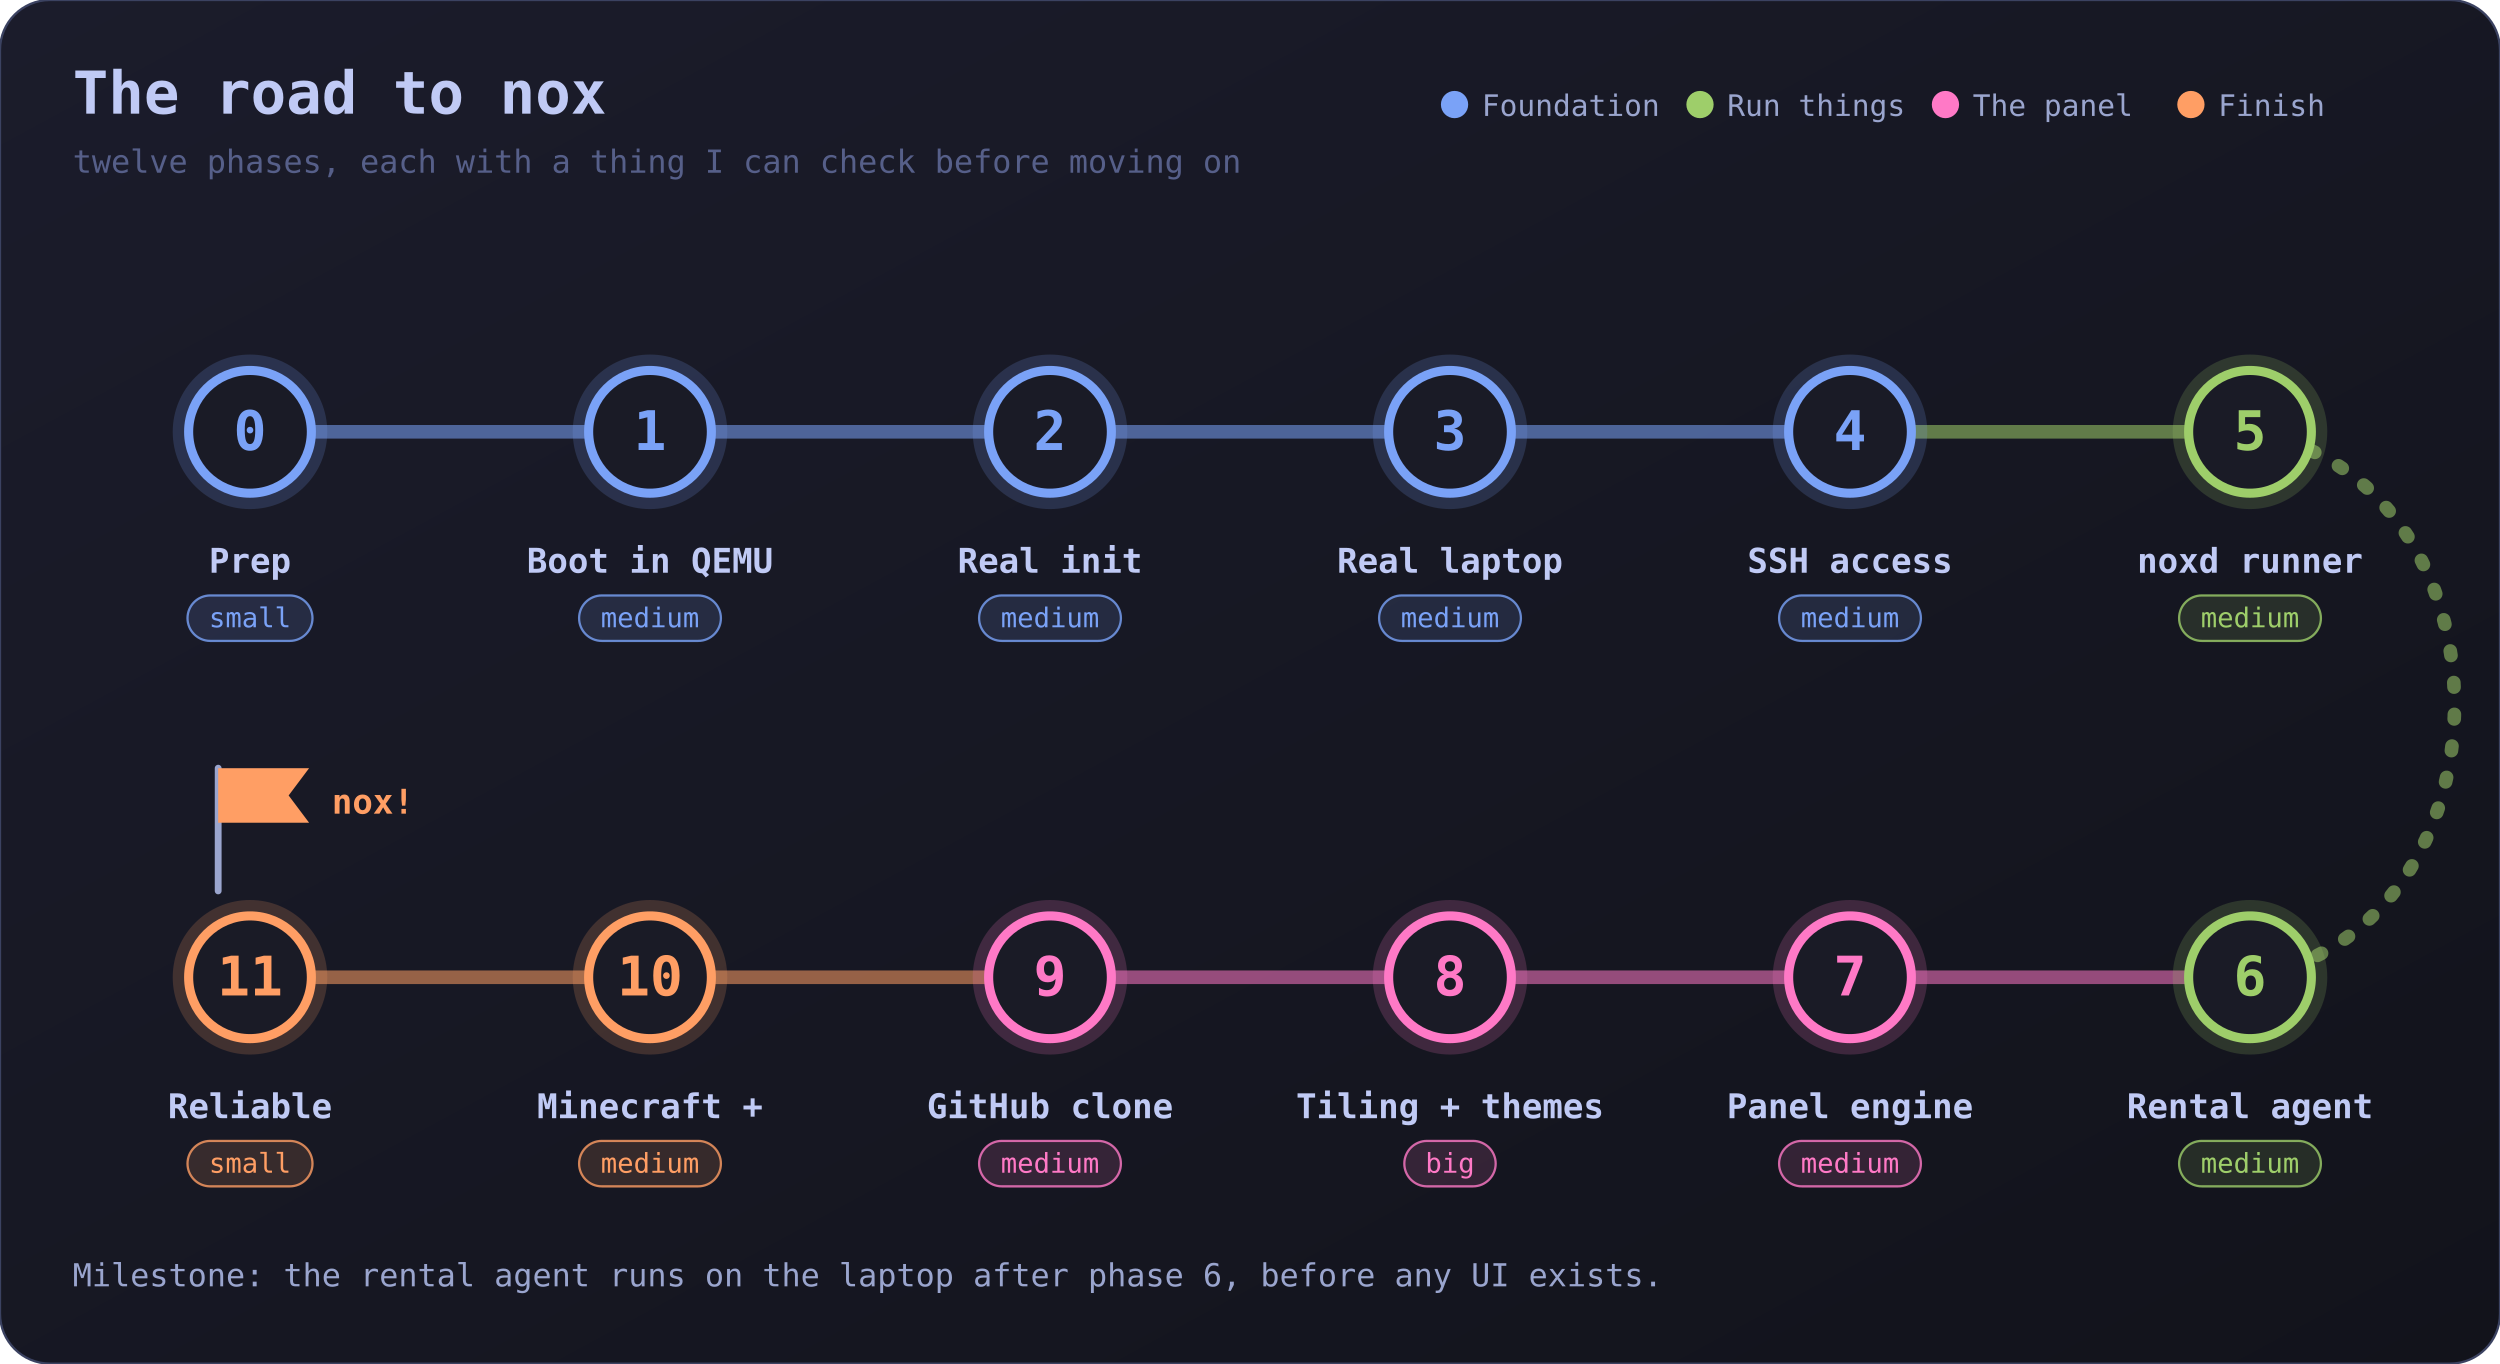
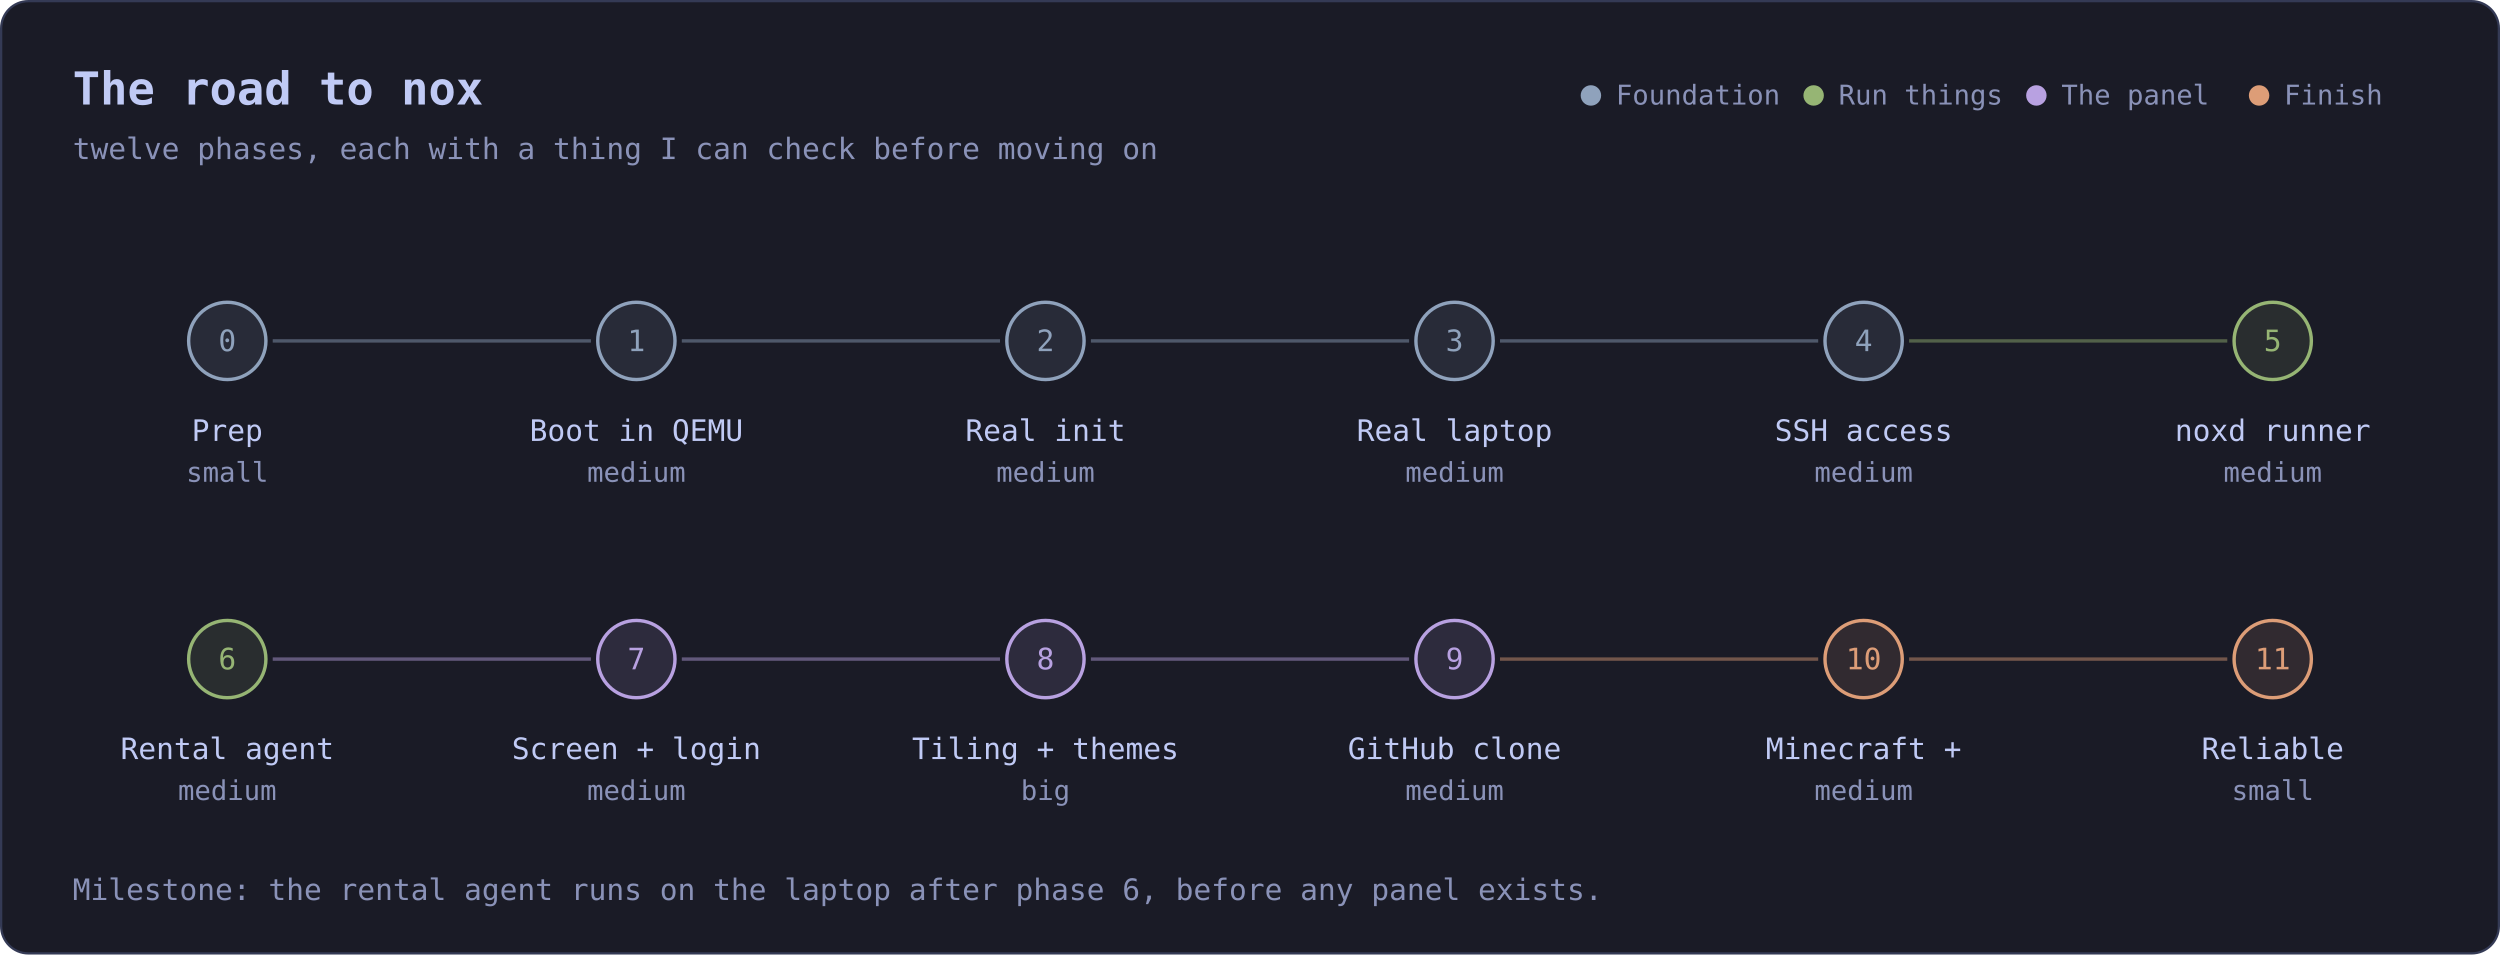
- <svg xmlns="http://www.w3.org/2000/svg" width="1100" height="600" viewBox="0 0 1100 600" role="img" aria-labelledby="title desc" font-family="ui-monospace, 'Cascadia Code', 'SF Mono', Menlo, Consolas, 'DejaVu Sans Mono', monospace">
+ <svg xmlns="http://www.w3.org/2000/svg" width="1100" height="420" viewBox="0 0 1100 420" role="img" aria-labelledby="title desc" font-family="ui-monospace, 'Cascadia Code', 'SF Mono', Menlo, Consolas, 'DejaVu Sans Mono', monospace">
  <style>
@keyframes blink{0%,49%{opacity:1}50%,100%{opacity:0}}
- @keyframes pulse{0%,100%{opacity:.30}50%{opacity:.05}}
- @keyframes flow{to{stroke-dashoffset:-18}}
- @keyframes bar{0%,100%{opacity:1}50%{opacity:.55}}
- .blink{animation:blink 1.1s steps(1) infinite}
- .pulse{animation:pulse 2s ease-in-out infinite}
- .flow{animation:flow 1s linear infinite}
- .breathe{animation:bar 2.4s ease-in-out infinite}
- @media (prefers-reduced-motion:reduce){.blink,.pulse,.flow,.breathe{animation:none}}
+ @keyframes breathe{0%,100%{opacity:1}50%{opacity:.62}}
+ .blink{animation:blink 1.2s steps(1) infinite}
+ .breathe{animation:breathe 3.4s ease-in-out infinite}
+ @media (prefers-reduced-motion:reduce){.blink,.breathe{animation:none}}
</style>
-   <defs>
-     <linearGradient id="bgr" x1="0" y1="0" x2="1" y2="1">
-       <stop offset="0" stop-color="#1b1c2b" />
-       <stop offset="1" stop-color="#12131b" />
-     </linearGradient>
-   </defs>
-   <rect x="0" y="0" width="1100" height="600" rx="22" fill="url(#bgr)" stroke="#3b4261" stroke-width="1" />
-   <text x="32" y="50" font-size="26" fill="#c0caf5" font-weight="800">The road to nox</text>
-   <text x="32" y="76" font-size="14" fill="#565f89">twelve phases, each with a thing I can check before moving on</text>
-   <circle cx="640" cy="46" r="6" fill="#7aa2f7" />
-   <text x="652" y="51" font-size="13" fill="#9aa5ce">Foundation</text>
-   <circle cx="748" cy="46" r="6" fill="#9ece6a" />
-   <text x="760" y="51" font-size="13" fill="#9aa5ce">Run things</text>
-   <circle cx="856" cy="46" r="6" fill="#ff79c6" />
-   <text x="868" y="51" font-size="13" fill="#9aa5ce">The panel</text>
-   <circle cx="964" cy="46" r="6" fill="#ff9e64" />
-   <text x="976" y="51" font-size="13" fill="#9aa5ce">Finish</text>
-   <line x1="110" y1="190" x2="286" y2="190" stroke="#7aa2f7" stroke-width="6" stroke-linecap="round" opacity="0.55" />
-   <line x1="286" y1="190" x2="462" y2="190" stroke="#7aa2f7" stroke-width="6" stroke-linecap="round" opacity="0.55" />
-   <line x1="462" y1="190" x2="638" y2="190" stroke="#7aa2f7" stroke-width="6" stroke-linecap="round" opacity="0.55" />
-   <line x1="638" y1="190" x2="814" y2="190" stroke="#7aa2f7" stroke-width="6" stroke-linecap="round" opacity="0.55" />
-   <line x1="814" y1="190" x2="990" y2="190" stroke="#9ece6a" stroke-width="6" stroke-linecap="round" opacity="0.55" />
-   <path d="M990 190 C 1110 210, 1110 410, 990 430" fill="none" stroke="#9ece6a" stroke-width="6" stroke-linecap="round" stroke-dasharray="2 12" opacity="0.55" />
-   <line x1="990" y1="430" x2="814" y2="430" stroke="#ff79c6" stroke-width="6" stroke-linecap="round" opacity="0.55" />
-   <line x1="814" y1="430" x2="638" y2="430" stroke="#ff79c6" stroke-width="6" stroke-linecap="round" opacity="0.55" />
-   <line x1="638" y1="430" x2="462" y2="430" stroke="#ff79c6" stroke-width="6" stroke-linecap="round" opacity="0.55" />
-   <line x1="462" y1="430" x2="286" y2="430" stroke="#ff9e64" stroke-width="6" stroke-linecap="round" opacity="0.55" />
-   <line x1="286" y1="430" x2="110" y2="430" stroke="#ff9e64" stroke-width="6" stroke-linecap="round" opacity="0.55" />
-   <circle cx="110" cy="190" r="34" fill="#7aa2f7" opacity="0.18" class="pulse" />
-   <circle cx="110" cy="190" r="27" fill="#1a1b26" stroke="#7aa2f7" stroke-width="4" />
-   <text x="110" y="198" font-size="24" fill="#7aa2f7" font-weight="800" text-anchor="middle">0</text>
-   <text x="110" y="252" font-size="15" fill="#c0caf5" font-weight="700" text-anchor="middle">Prep</text>
-   <rect x="82.5" y="262" width="55" height="20" rx="10" fill="#7aa2f7" fill-opacity="0.14" stroke="#7aa2f7" stroke-width="1" stroke-opacity="0.8" />
-   <text x="110" y="276" font-size="12" fill="#7aa2f7" text-anchor="middle">small</text>
-   <circle cx="286" cy="190" r="34" fill="#7aa2f7" opacity="0.18" class="pulse" />
-   <circle cx="286" cy="190" r="27" fill="#1a1b26" stroke="#7aa2f7" stroke-width="4" />
-   <text x="286" y="198" font-size="24" fill="#7aa2f7" font-weight="800" text-anchor="middle">1</text>
-   <text x="286" y="252" font-size="15" fill="#c0caf5" font-weight="700" text-anchor="middle">Boot in QEMU</text>
-   <rect x="254.8" y="262" width="62.4" height="20" rx="10" fill="#7aa2f7" fill-opacity="0.14" stroke="#7aa2f7" stroke-width="1" stroke-opacity="0.8" />
-   <text x="286" y="276" font-size="12" fill="#7aa2f7" text-anchor="middle">medium</text>
-   <circle cx="462" cy="190" r="34" fill="#7aa2f7" opacity="0.18" class="pulse" />
-   <circle cx="462" cy="190" r="27" fill="#1a1b26" stroke="#7aa2f7" stroke-width="4" />
-   <text x="462" y="198" font-size="24" fill="#7aa2f7" font-weight="800" text-anchor="middle">2</text>
-   <text x="462" y="252" font-size="15" fill="#c0caf5" font-weight="700" text-anchor="middle">Real init</text>
-   <rect x="430.8" y="262" width="62.4" height="20" rx="10" fill="#7aa2f7" fill-opacity="0.14" stroke="#7aa2f7" stroke-width="1" stroke-opacity="0.8" />
-   <text x="462" y="276" font-size="12" fill="#7aa2f7" text-anchor="middle">medium</text>
-   <circle cx="638" cy="190" r="34" fill="#7aa2f7" opacity="0.18" class="pulse" />
-   <circle cx="638" cy="190" r="27" fill="#1a1b26" stroke="#7aa2f7" stroke-width="4" />
-   <text x="638" y="198" font-size="24" fill="#7aa2f7" font-weight="800" text-anchor="middle">3</text>
-   <text x="638" y="252" font-size="15" fill="#c0caf5" font-weight="700" text-anchor="middle">Real laptop</text>
-   <rect x="606.8" y="262" width="62.4" height="20" rx="10" fill="#7aa2f7" fill-opacity="0.14" stroke="#7aa2f7" stroke-width="1" stroke-opacity="0.8" />
-   <text x="638" y="276" font-size="12" fill="#7aa2f7" text-anchor="middle">medium</text>
-   <circle cx="814" cy="190" r="34" fill="#7aa2f7" opacity="0.18" class="pulse" />
-   <circle cx="814" cy="190" r="27" fill="#1a1b26" stroke="#7aa2f7" stroke-width="4" />
-   <text x="814" y="198" font-size="24" fill="#7aa2f7" font-weight="800" text-anchor="middle">4</text>
-   <text x="814" y="252" font-size="15" fill="#c0caf5" font-weight="700" text-anchor="middle">SSH access</text>
-   <rect x="782.8" y="262" width="62.4" height="20" rx="10" fill="#7aa2f7" fill-opacity="0.14" stroke="#7aa2f7" stroke-width="1" stroke-opacity="0.8" />
-   <text x="814" y="276" font-size="12" fill="#7aa2f7" text-anchor="middle">medium</text>
-   <circle cx="990" cy="190" r="34" fill="#9ece6a" opacity="0.18" class="pulse" />
-   <circle cx="990" cy="190" r="27" fill="#1a1b26" stroke="#9ece6a" stroke-width="4" />
-   <text x="990" y="198" font-size="24" fill="#9ece6a" font-weight="800" text-anchor="middle">5</text>
-   <text x="990" y="252" font-size="15" fill="#c0caf5" font-weight="700" text-anchor="middle">noxd runner</text>
-   <rect x="958.8" y="262" width="62.4" height="20" rx="10" fill="#9ece6a" fill-opacity="0.14" stroke="#9ece6a" stroke-width="1" stroke-opacity="0.8" />
-   <text x="990" y="276" font-size="12" fill="#9ece6a" text-anchor="middle">medium</text>
-   <circle cx="990" cy="430" r="34" fill="#9ece6a" opacity="0.18" class="pulse" />
-   <circle cx="990" cy="430" r="27" fill="#1a1b26" stroke="#9ece6a" stroke-width="4" />
-   <text x="990" y="438" font-size="24" fill="#9ece6a" font-weight="800" text-anchor="middle">6</text>
-   <text x="990" y="492" font-size="15" fill="#c0caf5" font-weight="700" text-anchor="middle">Rental agent</text>
-   <rect x="958.8" y="502" width="62.4" height="20" rx="10" fill="#9ece6a" fill-opacity="0.14" stroke="#9ece6a" stroke-width="1" stroke-opacity="0.8" />
-   <text x="990" y="516" font-size="12" fill="#9ece6a" text-anchor="middle">medium</text>
-   <circle cx="814" cy="430" r="34" fill="#ff79c6" opacity="0.18" class="pulse" />
-   <circle cx="814" cy="430" r="27" fill="#1a1b26" stroke="#ff79c6" stroke-width="4" />
-   <text x="814" y="438" font-size="24" fill="#ff79c6" font-weight="800" text-anchor="middle">7</text>
-   <text x="814" y="492" font-size="15" fill="#c0caf5" font-weight="700" text-anchor="middle">Panel engine</text>
-   <rect x="782.8" y="502" width="62.4" height="20" rx="10" fill="#ff79c6" fill-opacity="0.14" stroke="#ff79c6" stroke-width="1" stroke-opacity="0.8" />
-   <text x="814" y="516" font-size="12" fill="#ff79c6" text-anchor="middle">medium</text>
-   <circle cx="638" cy="430" r="34" fill="#ff79c6" opacity="0.18" class="pulse" />
-   <circle cx="638" cy="430" r="27" fill="#1a1b26" stroke="#ff79c6" stroke-width="4" />
-   <text x="638" y="438" font-size="24" fill="#ff79c6" font-weight="800" text-anchor="middle">8</text>
-   <text x="638" y="492" font-size="15" fill="#c0caf5" font-weight="700" text-anchor="middle">Tiling + themes</text>
-   <rect x="617.9" y="502" width="40.2" height="20" rx="10" fill="#ff79c6" fill-opacity="0.14" stroke="#ff79c6" stroke-width="1" stroke-opacity="0.8" />
-   <text x="638" y="516" font-size="12" fill="#ff79c6" text-anchor="middle">big</text>
-   <circle cx="462" cy="430" r="34" fill="#ff79c6" opacity="0.18" class="pulse" />
-   <circle cx="462" cy="430" r="27" fill="#1a1b26" stroke="#ff79c6" stroke-width="4" />
-   <text x="462" y="438" font-size="24" fill="#ff79c6" font-weight="800" text-anchor="middle">9</text>
-   <text x="462" y="492" font-size="15" fill="#c0caf5" font-weight="700" text-anchor="middle">GitHub clone</text>
-   <rect x="430.8" y="502" width="62.4" height="20" rx="10" fill="#ff79c6" fill-opacity="0.14" stroke="#ff79c6" stroke-width="1" stroke-opacity="0.8" />
-   <text x="462" y="516" font-size="12" fill="#ff79c6" text-anchor="middle">medium</text>
-   <circle cx="286" cy="430" r="34" fill="#ff9e64" opacity="0.18" class="pulse" />
-   <circle cx="286" cy="430" r="27" fill="#1a1b26" stroke="#ff9e64" stroke-width="4" />
-   <text x="286" y="438" font-size="24" fill="#ff9e64" font-weight="800" text-anchor="middle">10</text>
-   <text x="286" y="492" font-size="15" fill="#c0caf5" font-weight="700" text-anchor="middle">Minecraft +</text>
-   <rect x="254.8" y="502" width="62.4" height="20" rx="10" fill="#ff9e64" fill-opacity="0.14" stroke="#ff9e64" stroke-width="1" stroke-opacity="0.8" />
-   <text x="286" y="516" font-size="12" fill="#ff9e64" text-anchor="middle">medium</text>
-   <circle cx="110" cy="430" r="34" fill="#ff9e64" opacity="0.18" class="pulse" />
-   <circle cx="110" cy="430" r="27" fill="#1a1b26" stroke="#ff9e64" stroke-width="4" />
-   <text x="110" y="438" font-size="24" fill="#ff9e64" font-weight="800" text-anchor="middle">11</text>
-   <text x="110" y="492" font-size="15" fill="#c0caf5" font-weight="700" text-anchor="middle">Reliable</text>
-   <rect x="82.5" y="502" width="55" height="20" rx="10" fill="#ff9e64" fill-opacity="0.14" stroke="#ff9e64" stroke-width="1" stroke-opacity="0.8" />
-   <text x="110" y="516" font-size="12" fill="#ff9e64" text-anchor="middle">small</text>
-   <path d="M96 392 V338" fill="none" stroke="#9aa5ce" stroke-width="3" stroke-linecap="round" />
-   <path d="M96 338 h40 l-9 12 l9 12 h-40 Z" fill="#ff9e64" />
-   <text x="146" y="358" font-size="15" fill="#ff9e64" font-weight="800">nox!</text>
-   <text x="32" y="566" font-size="14" fill="#9aa5ce">Milestone: the rental agent runs on the laptop after phase 6, before any UI exists.</text>
+   <rect x="0.5" y="0.5" width="1099" height="419" rx="12" fill="#1a1b26" stroke="#343a55" stroke-width="1" />
+   <text x="32" y="46" font-size="20" fill="#c0caf5" font-weight="600">The road to nox</text>
+   <text x="32" y="70" font-size="13" fill="#8a92b8">twelve phases, each with a thing I can check before moving on</text>
+   <circle cx="700" cy="42" r="4.5" fill="#8fa2bc" />
+   <text x="711" y="46" font-size="12" fill="#8a92b8">Foundation</text>
+   <circle cx="798" cy="42" r="4.5" fill="#96b574" />
+   <text x="809" y="46" font-size="12" fill="#8a92b8">Run things</text>
+   <circle cx="896" cy="42" r="4.5" fill="#b8a1e1" />
+   <text x="907" y="46" font-size="12" fill="#8a92b8">The panel</text>
+   <circle cx="994" cy="42" r="4.5" fill="#dd9d77" />
+   <text x="1005" y="46" font-size="12" fill="#8a92b8">Finish</text>
+   <line x1="120" y1="150" x2="260" y2="150" stroke="#8fa2bc" stroke-width="1.5" opacity="0.45" />
+   <line x1="300" y1="150" x2="440" y2="150" stroke="#8fa2bc" stroke-width="1.5" opacity="0.45" />
+   <line x1="480" y1="150" x2="620" y2="150" stroke="#8fa2bc" stroke-width="1.5" opacity="0.45" />
+   <line x1="660" y1="150" x2="800" y2="150" stroke="#8fa2bc" stroke-width="1.5" opacity="0.45" />
+   <line x1="840" y1="150" x2="980" y2="150" stroke="#96b574" stroke-width="1.5" opacity="0.45" />
+   <line x1="120" y1="290" x2="260" y2="290" stroke="#b8a1e1" stroke-width="1.5" opacity="0.45" />
+   <line x1="300" y1="290" x2="440" y2="290" stroke="#b8a1e1" stroke-width="1.5" opacity="0.45" />
+   <line x1="480" y1="290" x2="620" y2="290" stroke="#b8a1e1" stroke-width="1.5" opacity="0.45" />
+   <line x1="660" y1="290" x2="800" y2="290" stroke="#dd9d77" stroke-width="1.5" opacity="0.45" />
+   <line x1="840" y1="290" x2="980" y2="290" stroke="#dd9d77" stroke-width="1.5" opacity="0.45" />
+   <circle cx="100" cy="150" r="17" fill="#8fa2bc" fill-opacity="0.12" stroke="#8fa2bc" stroke-width="1.5" opacity="1" />
+   <text x="100" y="154.5" font-size="13" fill="#8fa2bc" text-anchor="middle">0</text>
+   <text x="100" y="194" font-size="13" fill="#c0caf5" text-anchor="middle">Prep</text>
+   <text x="100" y="212" font-size="12" fill="#8a92b8" text-anchor="middle">small</text>
+   <circle cx="280" cy="150" r="17" fill="#8fa2bc" fill-opacity="0.12" stroke="#8fa2bc" stroke-width="1.5" opacity="1" />
+   <text x="280" y="154.5" font-size="13" fill="#8fa2bc" text-anchor="middle">1</text>
+   <text x="280" y="194" font-size="13" fill="#c0caf5" text-anchor="middle">Boot in QEMU</text>
+   <text x="280" y="212" font-size="12" fill="#8a92b8" text-anchor="middle">medium</text>
+   <circle cx="460" cy="150" r="17" fill="#8fa2bc" fill-opacity="0.12" stroke="#8fa2bc" stroke-width="1.5" opacity="1" />
+   <text x="460" y="154.5" font-size="13" fill="#8fa2bc" text-anchor="middle">2</text>
+   <text x="460" y="194" font-size="13" fill="#c0caf5" text-anchor="middle">Real init</text>
+   <text x="460" y="212" font-size="12" fill="#8a92b8" text-anchor="middle">medium</text>
+   <circle cx="640" cy="150" r="17" fill="#8fa2bc" fill-opacity="0.12" stroke="#8fa2bc" stroke-width="1.5" opacity="1" />
+   <text x="640" y="154.5" font-size="13" fill="#8fa2bc" text-anchor="middle">3</text>
+   <text x="640" y="194" font-size="13" fill="#c0caf5" text-anchor="middle">Real laptop</text>
+   <text x="640" y="212" font-size="12" fill="#8a92b8" text-anchor="middle">medium</text>
+   <circle cx="820" cy="150" r="17" fill="#8fa2bc" fill-opacity="0.12" stroke="#8fa2bc" stroke-width="1.5" opacity="1" />
+   <text x="820" y="154.5" font-size="13" fill="#8fa2bc" text-anchor="middle">4</text>
+   <text x="820" y="194" font-size="13" fill="#c0caf5" text-anchor="middle">SSH access</text>
+   <text x="820" y="212" font-size="12" fill="#8a92b8" text-anchor="middle">medium</text>
+   <circle cx="1000" cy="150" r="17" fill="#96b574" fill-opacity="0.12" stroke="#96b574" stroke-width="1.5" opacity="1" />
+   <text x="1000" y="154.5" font-size="13" fill="#96b574" text-anchor="middle">5</text>
+   <text x="1000" y="194" font-size="13" fill="#c0caf5" text-anchor="middle">noxd runner</text>
+   <text x="1000" y="212" font-size="12" fill="#8a92b8" text-anchor="middle">medium</text>
+   <circle cx="100" cy="290" r="17" fill="#96b574" fill-opacity="0.12" stroke="#96b574" stroke-width="1.5" opacity="1" />
+   <text x="100" y="294.5" font-size="13" fill="#96b574" text-anchor="middle">6</text>
+   <text x="100" y="334" font-size="13" fill="#c0caf5" text-anchor="middle">Rental agent</text>
+   <text x="100" y="352" font-size="12" fill="#8a92b8" text-anchor="middle">medium</text>
+   <circle cx="280" cy="290" r="17" fill="#b8a1e1" fill-opacity="0.12" stroke="#b8a1e1" stroke-width="1.5" opacity="1" />
+   <text x="280" y="294.5" font-size="13" fill="#b8a1e1" text-anchor="middle">7</text>
+   <text x="280" y="334" font-size="13" fill="#c0caf5" text-anchor="middle">Screen + login</text>
+   <text x="280" y="352" font-size="12" fill="#8a92b8" text-anchor="middle">medium</text>
+   <circle cx="460" cy="290" r="17" fill="#b8a1e1" fill-opacity="0.12" stroke="#b8a1e1" stroke-width="1.5" opacity="1" />
+   <text x="460" y="294.5" font-size="13" fill="#b8a1e1" text-anchor="middle">8</text>
+   <text x="460" y="334" font-size="13" fill="#c0caf5" text-anchor="middle">Tiling + themes</text>
+   <text x="460" y="352" font-size="12" fill="#8a92b8" text-anchor="middle">big</text>
+   <circle cx="640" cy="290" r="17" fill="#b8a1e1" fill-opacity="0.12" stroke="#b8a1e1" stroke-width="1.5" opacity="1" />
+   <text x="640" y="294.5" font-size="13" fill="#b8a1e1" text-anchor="middle">9</text>
+   <text x="640" y="334" font-size="13" fill="#c0caf5" text-anchor="middle">GitHub clone</text>
+   <text x="640" y="352" font-size="12" fill="#8a92b8" text-anchor="middle">medium</text>
+   <circle cx="820" cy="290" r="17" fill="#dd9d77" fill-opacity="0.12" stroke="#dd9d77" stroke-width="1.5" opacity="1" />
+   <text x="820" y="294.5" font-size="13" fill="#dd9d77" text-anchor="middle">10</text>
+   <text x="820" y="334" font-size="13" fill="#c0caf5" text-anchor="middle">Minecraft +</text>
+   <text x="820" y="352" font-size="12" fill="#8a92b8" text-anchor="middle">medium</text>
+   <circle cx="1000" cy="290" r="17" fill="#dd9d77" fill-opacity="0.12" stroke="#dd9d77" stroke-width="1.5" opacity="1" />
+   <text x="1000" y="294.5" font-size="13" fill="#dd9d77" text-anchor="middle">11</text>
+   <text x="1000" y="334" font-size="13" fill="#c0caf5" text-anchor="middle">Reliable</text>
+   <text x="1000" y="352" font-size="12" fill="#8a92b8" text-anchor="middle">small</text>
+   <text x="32" y="396" font-size="13" fill="#8a92b8">Milestone: the rental agent runs on the laptop after phase 6, before any panel exists.</text>
</svg>
